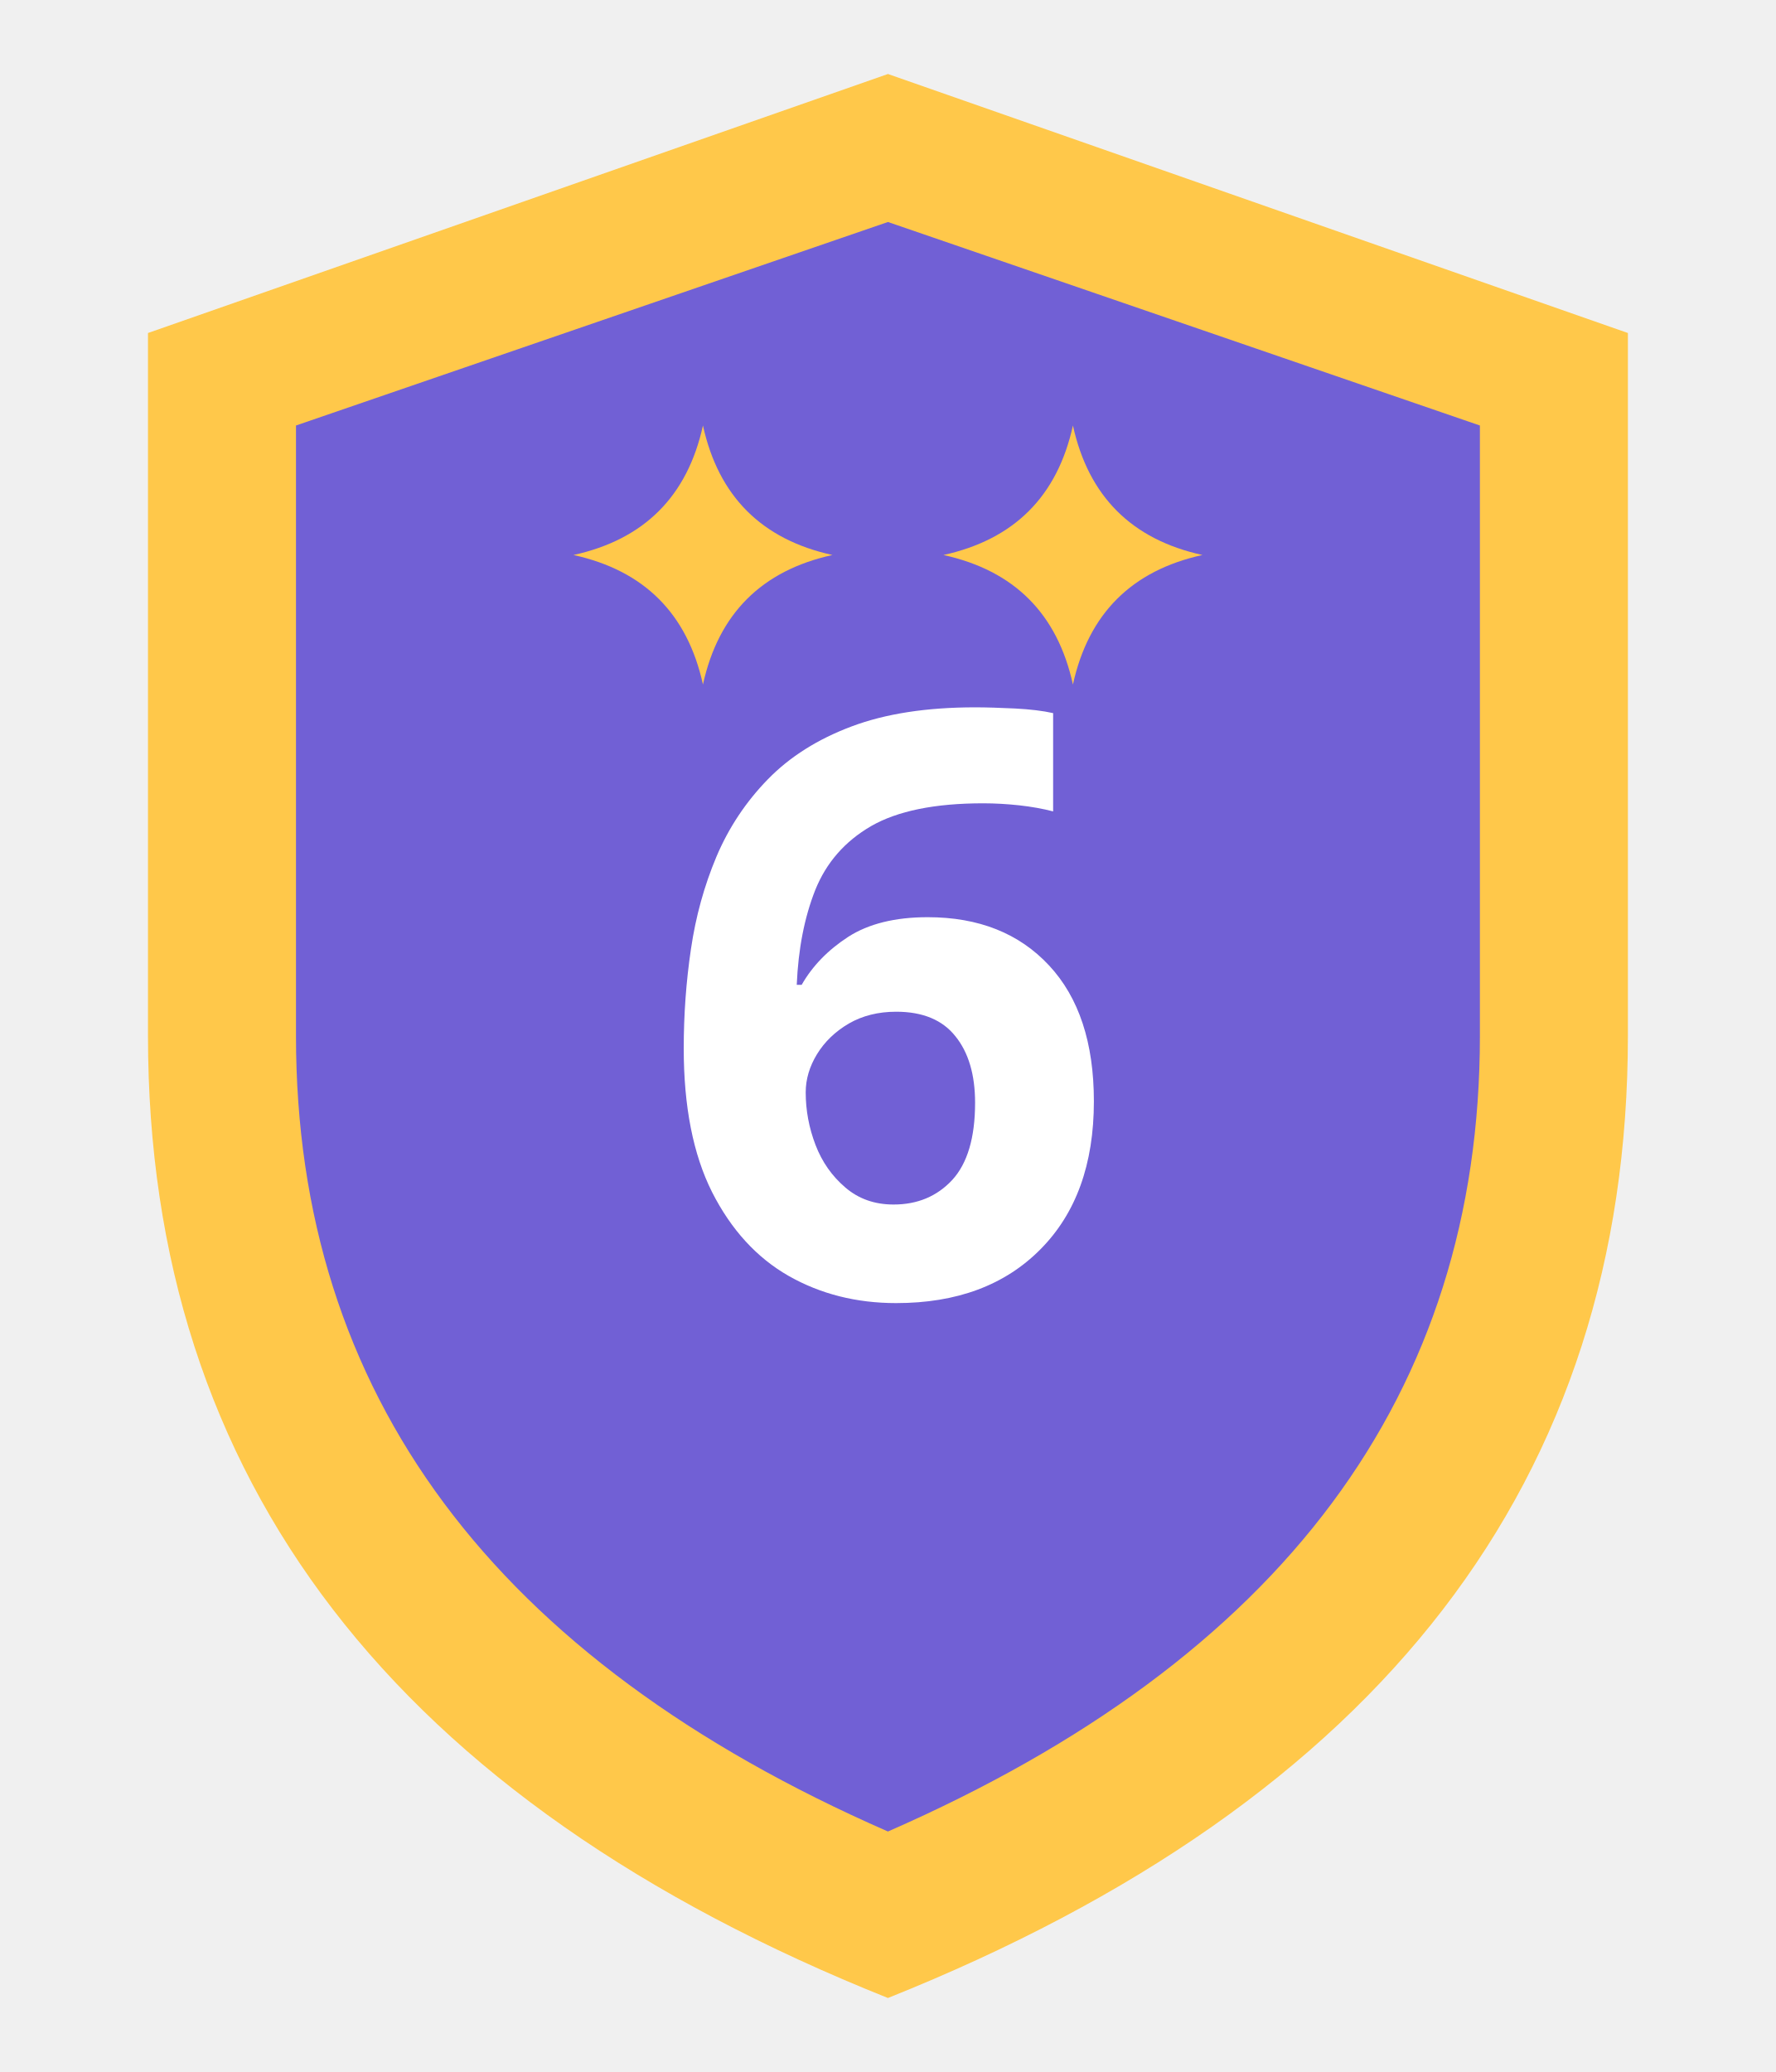
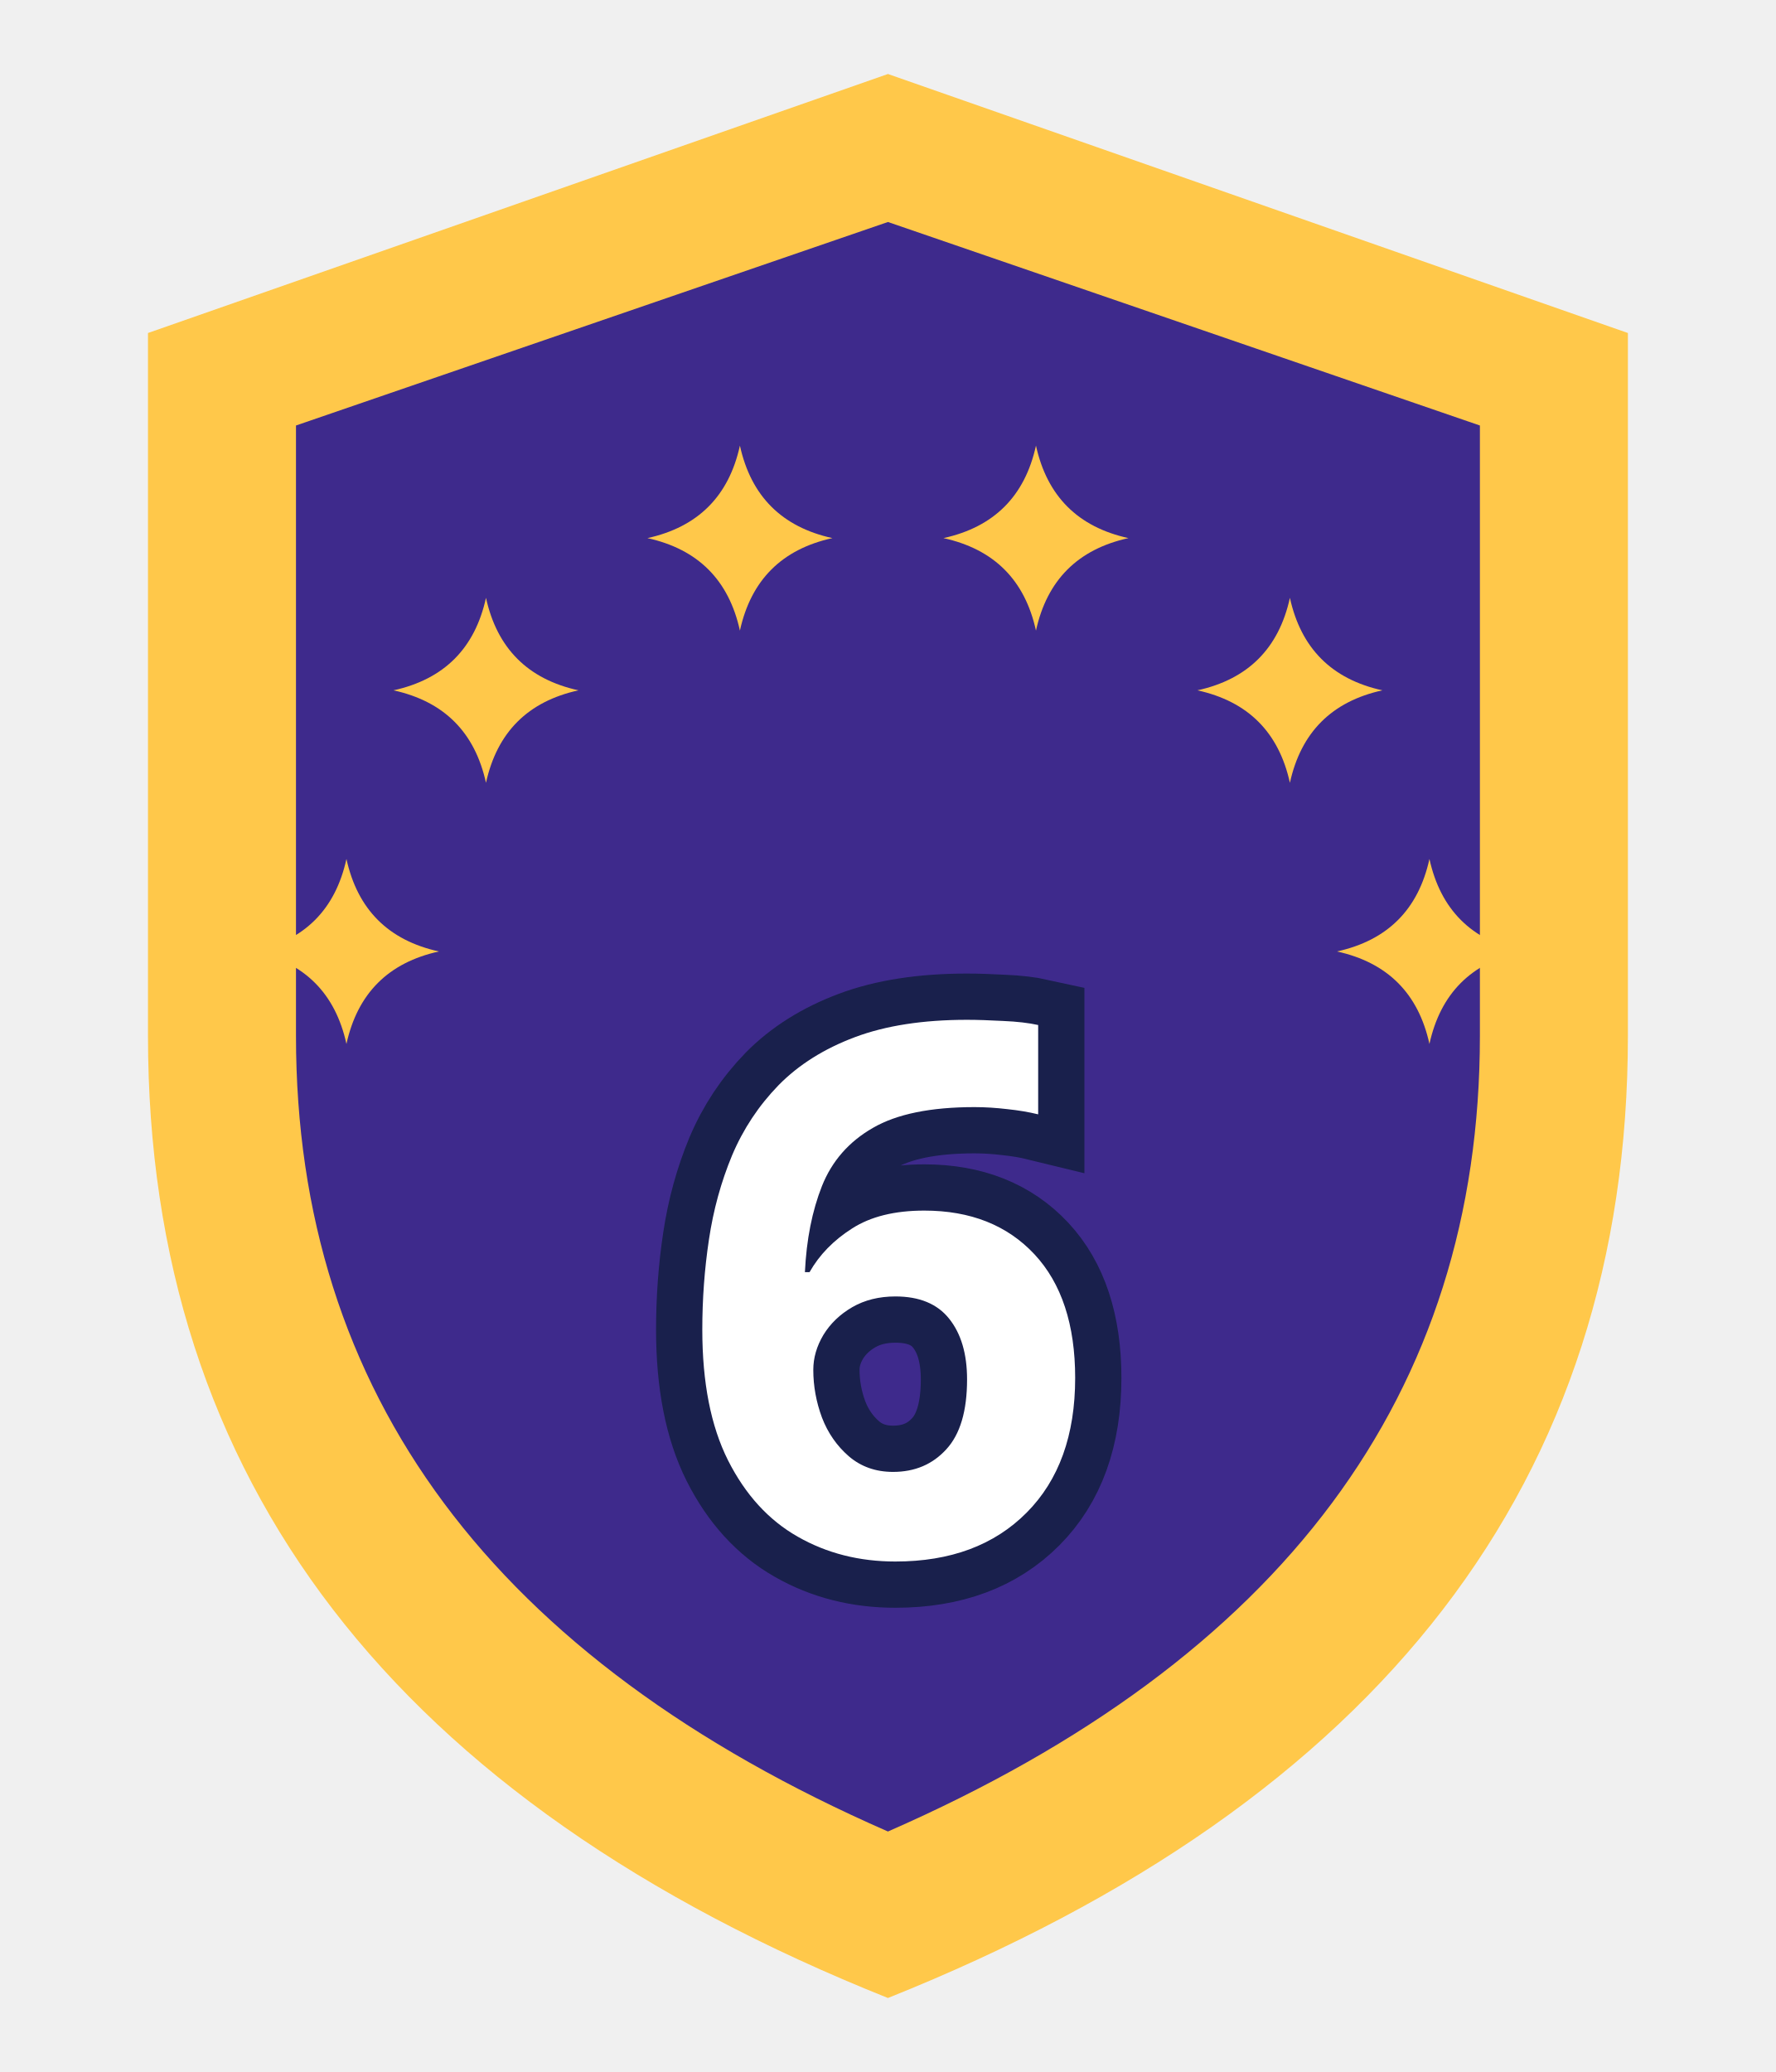
<svg xmlns="http://www.w3.org/2000/svg" width="96" height="112" viewBox="0 0 96 112">
  <path d="M48 4 L88 18 V56 Q88 92 48 108 Q8 92 8 56 V18 Z" fill="#ffc84a" />
-   <path d="M48 12 L80 23 V56 Q80 85 48 99 Q16 85 16 56 V23 Z" fill="#7160d5" />
-   <text x="48" y="70" text-anchor="middle" font-family="Fredoka, sans-serif" font-weight="700" font-size="44" fill="#ffffff">6</text>
-   <path d="M38 23 Q39.26 28.74 45 30 Q39.26 31.26 38 37 Q36.74 31.26 31 30 Q36.74 28.74 38 23Z" fill="#ffc84a" />
-   <path d="M58 23 Q59.26 28.74 65 30 Q59.26 31.26 58 37 Q56.74 31.26 51 30 Q56.74 28.74 58 23Z" fill="#ffc84a" />
+   <path d="M48 12 L80 23 V56 Q80 85 48 99 Q16 85 16 56 V23 Z" fill="#3e2a8c" />
+   <path d="M18.728 46.43 Q19.628 50.53 23.728 51.43 Q19.628 52.33 18.728 56.43 Q17.828 52.33 13.728 51.43 Q17.828 50.53 18.728 46.43Z" fill="#ffc84a" />
+   <path d="M26.271 32.315 Q27.171 36.415 31.271 37.315 Q27.171 38.215 26.271 42.315 Q25.371 38.215 21.271 37.315 Q25.371 36.415 26.271 32.315Z" fill="#ffc84a" />
+   <path d="M39.998 24.087 Q40.898 28.187 44.998 29.087 Q40.898 29.987 39.998 34.087 Q39.098 29.987 34.998 29.087 Q39.098 28.187 39.998 24.087Z" fill="#ffc84a" />
+   <path d="M56.002 24.087 Q56.902 28.187 61.002 29.087 Q56.902 29.987 56.002 34.087 Q55.102 29.987 51.002 29.087 Q55.102 28.187 56.002 24.087Z" fill="#ffc84a" />
+   <path d="M69.729 32.315 Q70.629 36.415 74.729 37.315 Q70.629 38.215 69.729 42.315 Q68.829 38.215 64.729 37.315 Q68.829 36.415 69.729 32.315Z" fill="#ffc84a" />
+   <path d="M77.272 46.43 Q78.172 50.53 82.272 51.43 Q78.172 52.33 77.272 56.43 Q76.372 52.33 72.272 51.43 Q76.372 50.53 77.272 46.43Z" fill="#ffc84a" />
+   <text x="48" y="84" text-anchor="middle" font-family="Fredoka, sans-serif" font-weight="700" font-size="40" fill="#ffffff" stroke="#19204c" stroke-width="5" paint-order="stroke">6</text>
</svg>
